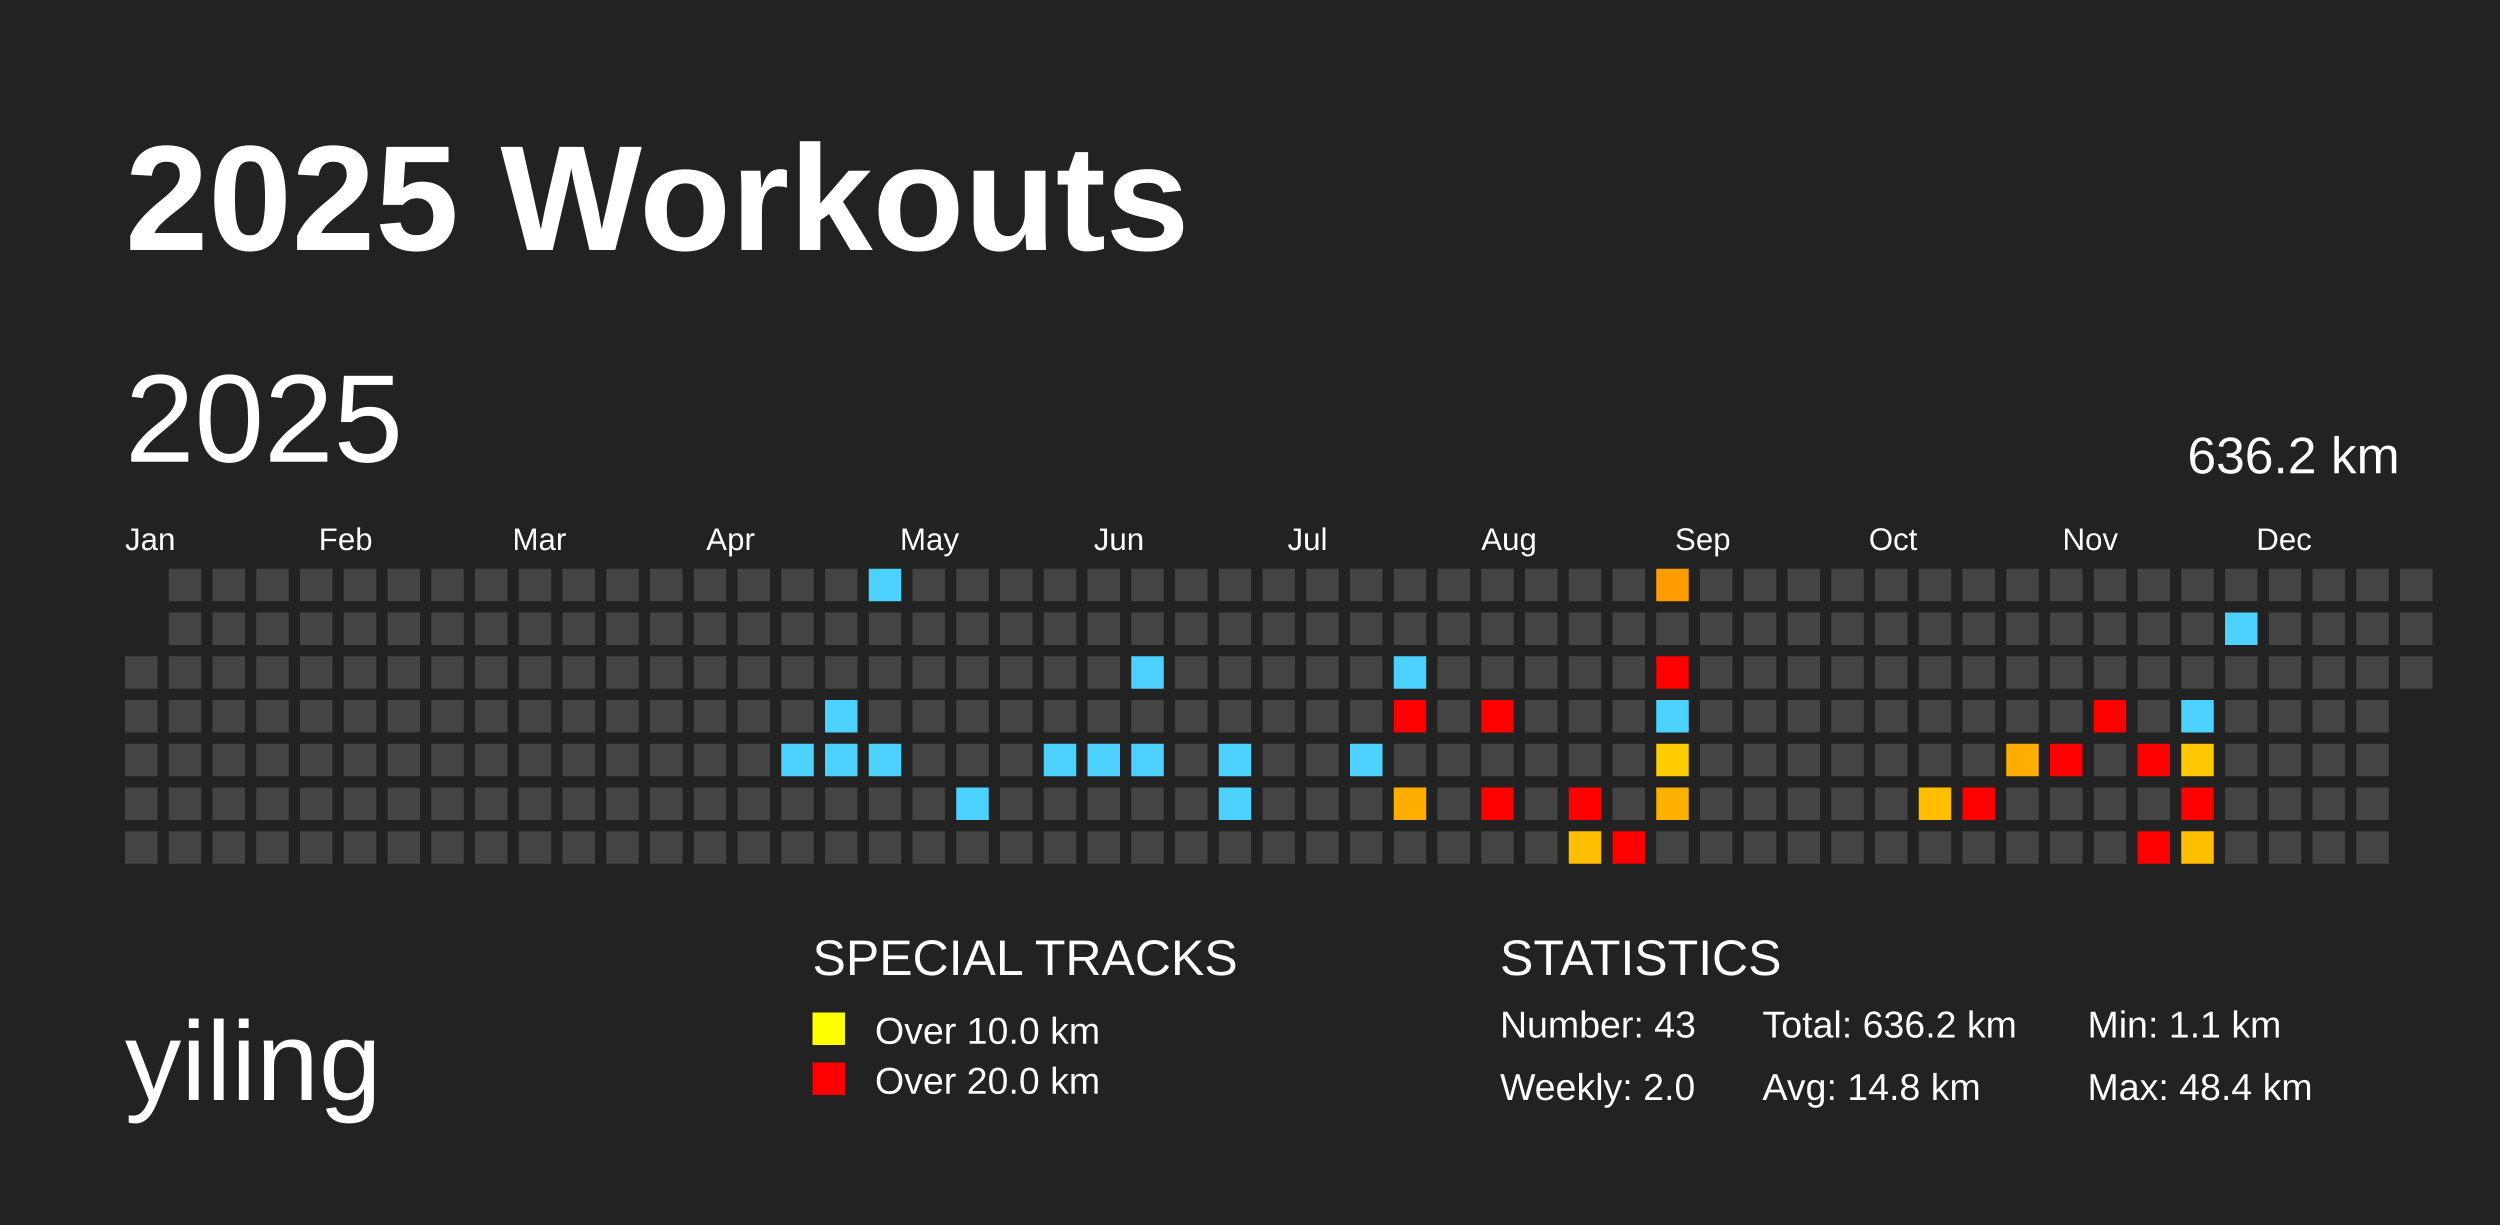
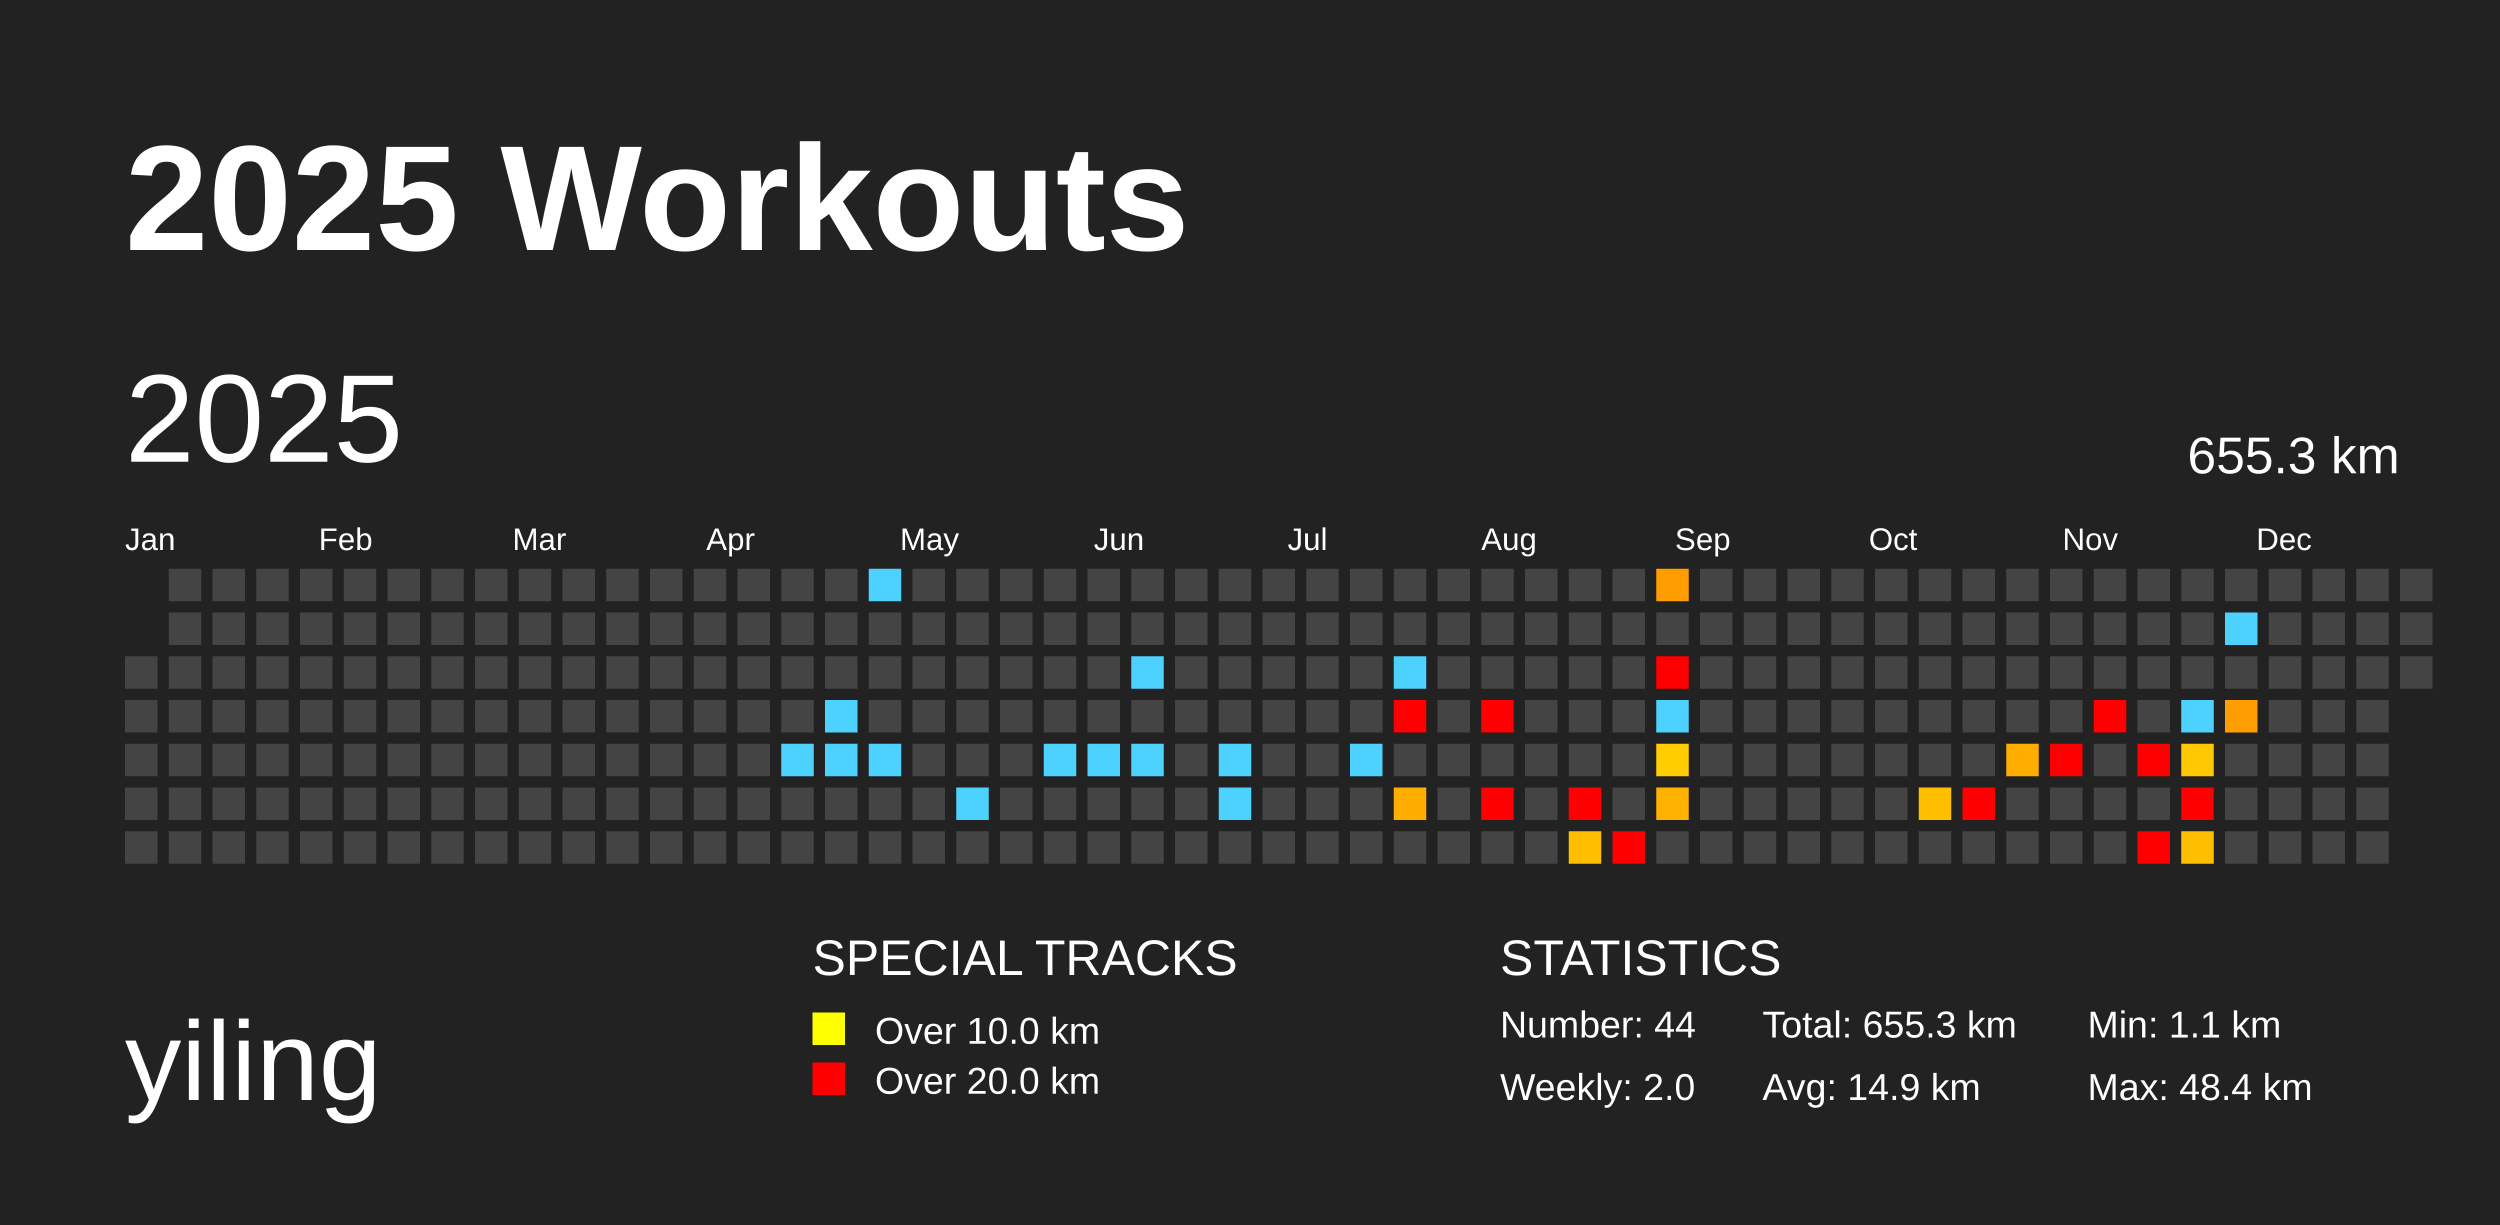
<svg xmlns="http://www.w3.org/2000/svg" baseProfile="full" height="98mm" version="1.1" viewBox="0,0,200,98" width="200mm">
  <defs />
  <rect fill="#222222" height="98" width="200" x="0" y="0" />
  <text fill="#FFFFFF" style="font-size:12px; font-family:Arial; font-weight:bold;" x="10" y="20">2025 Workouts</text>
  <text fill="#FFFFFF" style="font-size:9px; font-family:Arial" x="10" y="88">yiling</text>
  <text fill="#FFFFFF" style="font-size:4px; font-family:Arial" x="65" y="78">SPECIAL TRACKS</text>
  <rect fill="yellow" height="2.6" width="2.6" x="65" y="81" />
  <text fill="#FFFFFF" style="font-size:3px; font-family:Arial" x="70" y="83.5">Over 10.0 km</text>
  <rect fill="red" height="2.6" width="2.6" x="65" y="85" />
  <text fill="#FFFFFF" style="font-size:3px; font-family:Arial" x="70" y="87.5">Over 20.0 km</text>
  <text fill="#FFFFFF" style="font-size:4px; font-family:Arial" x="120" y="78">STATISTICS</text>
-   <text fill="#FFFFFF" style="font-size:3px; font-family:Arial" x="120" y="83">Number: 43</text>
+   <text fill="#FFFFFF" style="font-size:3px; font-family:Arial" x="120" y="83">Number: 44</text>
  <text fill="#FFFFFF" style="font-size:3px; font-family:Arial" x="120" y="88">Weekly: 2.0</text>
-   <text fill="#FFFFFF" style="font-size:3px; font-family:Arial" x="141" y="83">Total: 636.2 km</text>
-   <text fill="#FFFFFF" style="font-size:3px; font-family:Arial" x="141" y="88">Avg: 14.8 km</text>
+   <text fill="#FFFFFF" style="font-size:3px; font-family:Arial" x="141" y="83">Total: 655.3 km</text>
+   <text fill="#FFFFFF" style="font-size:3px; font-family:Arial" x="141" y="88">Avg: 14.9 km</text>
  <text fill="#FFFFFF" style="font-size:3px; font-family:Arial" x="167" y="83">Min: 1.1 km</text>
  <text fill="#FFFFFF" style="font-size:3px; font-family:Arial" x="167" y="88">Max: 48.4 km</text>
  <text dominant-baseline="hanging" fill="#FFFFFF" style="font-size:10.0px; font-family:Arial;" x="10" y="30">2025</text>
-   <text dominant-baseline="hanging" fill="#FFFFFF" style="font-size:4.125px; font-family:Arial;" x="175" y="35">636.2 km</text>
+   <text dominant-baseline="hanging" fill="#FFFFFF" style="font-size:4.125px; font-family:Arial;" x="175" y="35">655.3 km</text>
  <text fill="#FFFFFF" style="font-size:2.5px; font-family:Arial" x="10.0" y="44">Jan</text>
  <text fill="#FFFFFF" style="font-size:2.5px; font-family:Arial" x="25.5" y="44">Feb</text>
  <text fill="#FFFFFF" style="font-size:2.5px; font-family:Arial" x="41.0" y="44">Mar</text>
  <text fill="#FFFFFF" style="font-size:2.5px; font-family:Arial" x="56.5" y="44">Apr</text>
  <text fill="#FFFFFF" style="font-size:2.5px; font-family:Arial" x="72.0" y="44">May</text>
  <text fill="#FFFFFF" style="font-size:2.5px; font-family:Arial" x="87.5" y="44">Jun</text>
  <text fill="#FFFFFF" style="font-size:2.5px; font-family:Arial" x="103.0" y="44">Jul</text>
  <text fill="#FFFFFF" style="font-size:2.5px; font-family:Arial" x="118.5" y="44">Aug</text>
  <text fill="#FFFFFF" style="font-size:2.5px; font-family:Arial" x="134.0" y="44">Sep</text>
  <text fill="#FFFFFF" style="font-size:2.5px; font-family:Arial" x="149.5" y="44">Oct</text>
  <text fill="#FFFFFF" style="font-size:2.5px; font-family:Arial" x="165.0" y="44">Nov</text>
  <text fill="#FFFFFF" style="font-size:2.5px; font-family:Arial" x="180.5" y="44">Dec</text>
  <rect fill="#444444" height="2.6" width="2.6" x="10.0" y="52.5" />
  <rect fill="#444444" height="2.6" width="2.6" x="10.0" y="56.0" />
  <rect fill="#444444" height="2.6" width="2.6" x="10.0" y="59.5" />
  <rect fill="#444444" height="2.6" width="2.6" x="10.0" y="63.0" />
  <rect fill="#444444" height="2.6" width="2.6" x="10.0" y="66.5" />
  <rect fill="#444444" height="2.6" width="2.6" x="13.5" y="45.5" />
  <rect fill="#444444" height="2.6" width="2.6" x="13.5" y="49.0" />
  <rect fill="#444444" height="2.6" width="2.6" x="13.5" y="52.5" />
  <rect fill="#444444" height="2.6" width="2.6" x="13.5" y="56.0" />
  <rect fill="#444444" height="2.6" width="2.6" x="13.5" y="59.5" />
  <rect fill="#444444" height="2.6" width="2.6" x="13.5" y="63.0" />
  <rect fill="#444444" height="2.6" width="2.6" x="13.5" y="66.5" />
  <rect fill="#444444" height="2.6" width="2.6" x="17.0" y="45.5" />
  <rect fill="#444444" height="2.6" width="2.6" x="17.0" y="49.0" />
  <rect fill="#444444" height="2.6" width="2.6" x="17.0" y="52.5" />
  <rect fill="#444444" height="2.6" width="2.6" x="17.0" y="56.0" />
  <rect fill="#444444" height="2.6" width="2.6" x="17.0" y="59.5" />
  <rect fill="#444444" height="2.6" width="2.6" x="17.0" y="63.0" />
  <rect fill="#444444" height="2.6" width="2.6" x="17.0" y="66.5" />
  <rect fill="#444444" height="2.6" width="2.6" x="20.5" y="45.5" />
  <rect fill="#444444" height="2.6" width="2.6" x="20.5" y="49.0" />
  <rect fill="#444444" height="2.6" width="2.6" x="20.5" y="52.5" />
  <rect fill="#444444" height="2.6" width="2.6" x="20.5" y="56.0" />
  <rect fill="#444444" height="2.6" width="2.6" x="20.5" y="59.5" />
  <rect fill="#444444" height="2.6" width="2.6" x="20.5" y="63.0" />
  <rect fill="#444444" height="2.6" width="2.6" x="20.5" y="66.5" />
  <rect fill="#444444" height="2.6" width="2.6" x="24.0" y="45.5" />
  <rect fill="#444444" height="2.6" width="2.6" x="24.0" y="49.0" />
  <rect fill="#444444" height="2.6" width="2.6" x="24.0" y="52.5" />
  <rect fill="#444444" height="2.6" width="2.6" x="24.0" y="56.0" />
  <rect fill="#444444" height="2.6" width="2.6" x="24.0" y="59.5" />
  <rect fill="#444444" height="2.6" width="2.6" x="24.0" y="63.0" />
  <rect fill="#444444" height="2.6" width="2.6" x="24.0" y="66.5" />
  <rect fill="#444444" height="2.6" width="2.6" x="27.5" y="45.5" />
  <rect fill="#444444" height="2.6" width="2.6" x="27.5" y="49.0" />
  <rect fill="#444444" height="2.6" width="2.6" x="27.5" y="52.5" />
  <rect fill="#444444" height="2.6" width="2.6" x="27.5" y="56.0" />
  <rect fill="#444444" height="2.6" width="2.6" x="27.5" y="59.5" />
  <rect fill="#444444" height="2.6" width="2.6" x="27.5" y="63.0" />
  <rect fill="#444444" height="2.6" width="2.6" x="27.5" y="66.5" />
  <rect fill="#444444" height="2.6" width="2.6" x="31.0" y="45.5" />
  <rect fill="#444444" height="2.6" width="2.6" x="31.0" y="49.0" />
  <rect fill="#444444" height="2.6" width="2.6" x="31.0" y="52.5" />
  <rect fill="#444444" height="2.6" width="2.6" x="31.0" y="56.0" />
  <rect fill="#444444" height="2.6" width="2.6" x="31.0" y="59.5" />
  <rect fill="#444444" height="2.6" width="2.6" x="31.0" y="63.0" />
  <rect fill="#444444" height="2.6" width="2.6" x="31.0" y="66.5" />
  <rect fill="#444444" height="2.6" width="2.6" x="34.5" y="45.5" />
  <rect fill="#444444" height="2.6" width="2.6" x="34.5" y="49.0" />
  <rect fill="#444444" height="2.6" width="2.6" x="34.5" y="52.5" />
  <rect fill="#444444" height="2.6" width="2.6" x="34.5" y="56.0" />
  <rect fill="#444444" height="2.6" width="2.6" x="34.5" y="59.5" />
  <rect fill="#444444" height="2.6" width="2.6" x="34.5" y="63.0" />
  <rect fill="#444444" height="2.6" width="2.6" x="34.5" y="66.5" />
  <rect fill="#444444" height="2.6" width="2.6" x="38.0" y="45.5" />
  <rect fill="#444444" height="2.6" width="2.6" x="38.0" y="49.0" />
  <rect fill="#444444" height="2.6" width="2.6" x="38.0" y="52.5" />
  <rect fill="#444444" height="2.6" width="2.6" x="38.0" y="56.0" />
  <rect fill="#444444" height="2.6" width="2.6" x="38.0" y="59.5" />
  <rect fill="#444444" height="2.6" width="2.6" x="38.0" y="63.0" />
  <rect fill="#444444" height="2.6" width="2.6" x="38.0" y="66.5" />
  <rect fill="#444444" height="2.6" width="2.6" x="41.5" y="45.5" />
  <rect fill="#444444" height="2.6" width="2.6" x="41.5" y="49.0" />
  <rect fill="#444444" height="2.6" width="2.6" x="41.5" y="52.5" />
  <rect fill="#444444" height="2.6" width="2.6" x="41.5" y="56.0" />
  <rect fill="#444444" height="2.6" width="2.6" x="41.5" y="59.5" />
  <rect fill="#444444" height="2.6" width="2.6" x="41.5" y="63.0" />
  <rect fill="#444444" height="2.6" width="2.6" x="41.5" y="66.5" />
  <rect fill="#444444" height="2.6" width="2.6" x="45.0" y="45.5" />
  <rect fill="#444444" height="2.6" width="2.6" x="45.0" y="49.0" />
  <rect fill="#444444" height="2.6" width="2.6" x="45.0" y="52.5" />
  <rect fill="#444444" height="2.6" width="2.6" x="45.0" y="56.0" />
  <rect fill="#444444" height="2.6" width="2.6" x="45.0" y="59.5" />
  <rect fill="#444444" height="2.6" width="2.6" x="45.0" y="63.0" />
  <rect fill="#444444" height="2.6" width="2.6" x="45.0" y="66.5" />
  <rect fill="#444444" height="2.6" width="2.6" x="48.5" y="45.5" />
  <rect fill="#444444" height="2.6" width="2.6" x="48.5" y="49.0" />
  <rect fill="#444444" height="2.6" width="2.6" x="48.5" y="52.5" />
  <rect fill="#444444" height="2.6" width="2.6" x="48.5" y="56.0" />
  <rect fill="#444444" height="2.6" width="2.6" x="48.5" y="59.5" />
  <rect fill="#444444" height="2.6" width="2.6" x="48.5" y="63.0" />
  <rect fill="#444444" height="2.6" width="2.6" x="48.5" y="66.5" />
  <rect fill="#444444" height="2.6" width="2.6" x="52.0" y="45.5" />
  <rect fill="#444444" height="2.6" width="2.6" x="52.0" y="49.0" />
  <rect fill="#444444" height="2.6" width="2.6" x="52.0" y="52.5" />
  <rect fill="#444444" height="2.6" width="2.6" x="52.0" y="56.0" />
  <rect fill="#444444" height="2.6" width="2.6" x="52.0" y="59.5" />
  <rect fill="#444444" height="2.6" width="2.6" x="52.0" y="63.0" />
  <rect fill="#444444" height="2.6" width="2.6" x="52.0" y="66.5" />
  <rect fill="#444444" height="2.6" width="2.6" x="55.5" y="45.5" />
  <rect fill="#444444" height="2.6" width="2.6" x="55.5" y="49.0" />
  <rect fill="#444444" height="2.6" width="2.6" x="55.5" y="52.5" />
  <rect fill="#444444" height="2.6" width="2.6" x="55.5" y="56.0" />
  <rect fill="#444444" height="2.6" width="2.6" x="55.5" y="59.5" />
  <rect fill="#444444" height="2.6" width="2.6" x="55.5" y="63.0" />
  <rect fill="#444444" height="2.6" width="2.6" x="55.5" y="66.5" />
  <rect fill="#444444" height="2.6" width="2.6" x="59.0" y="45.5" />
  <rect fill="#444444" height="2.6" width="2.6" x="59.0" y="49.0" />
  <rect fill="#444444" height="2.6" width="2.6" x="59.0" y="52.5" />
  <rect fill="#444444" height="2.6" width="2.6" x="59.0" y="56.0" />
  <rect fill="#444444" height="2.6" width="2.6" x="59.0" y="59.5" />
  <rect fill="#444444" height="2.6" width="2.6" x="59.0" y="63.0" />
  <rect fill="#444444" height="2.6" width="2.6" x="59.0" y="66.5" />
  <rect fill="#444444" height="2.6" width="2.6" x="62.5" y="45.5" />
  <rect fill="#444444" height="2.6" width="2.6" x="62.5" y="49.0" />
  <rect fill="#444444" height="2.6" width="2.6" x="62.5" y="52.5" />
  <rect fill="#444444" height="2.6" width="2.6" x="62.5" y="56.0" />
  <rect fill="#4dd2ff" height="2.6" width="2.6" x="62.5" y="59.5" />
  <rect fill="#444444" height="2.6" width="2.6" x="62.5" y="63.0" />
  <rect fill="#444444" height="2.6" width="2.6" x="62.5" y="66.5" />
  <rect fill="#444444" height="2.6" width="2.6" x="66.0" y="45.5" />
  <rect fill="#444444" height="2.6" width="2.6" x="66.0" y="49.0" />
  <rect fill="#444444" height="2.6" width="2.6" x="66.0" y="52.5" />
  <rect fill="#4dd2ff" height="2.6" width="2.6" x="66.0" y="56.0" />
  <rect fill="#4dd2ff" height="2.6" width="2.6" x="66.0" y="59.5" />
  <rect fill="#444444" height="2.6" width="2.6" x="66.0" y="63.0" />
  <rect fill="#444444" height="2.6" width="2.6" x="66.0" y="66.5" />
  <rect fill="#4dd2ff" height="2.6" width="2.6" x="69.5" y="45.5" />
  <rect fill="#444444" height="2.6" width="2.6" x="69.5" y="49.0" />
  <rect fill="#444444" height="2.6" width="2.6" x="69.5" y="52.5" />
  <rect fill="#444444" height="2.6" width="2.6" x="69.5" y="56.0" />
  <rect fill="#4dd2ff" height="2.6" width="2.6" x="69.5" y="59.5" />
  <rect fill="#444444" height="2.6" width="2.6" x="69.5" y="63.0" />
  <rect fill="#444444" height="2.6" width="2.6" x="69.5" y="66.5" />
  <rect fill="#444444" height="2.6" width="2.6" x="73.0" y="45.5" />
  <rect fill="#444444" height="2.6" width="2.6" x="73.0" y="49.0" />
  <rect fill="#444444" height="2.6" width="2.6" x="73.0" y="52.5" />
  <rect fill="#444444" height="2.6" width="2.6" x="73.0" y="56.0" />
  <rect fill="#444444" height="2.6" width="2.6" x="73.0" y="59.5" />
  <rect fill="#444444" height="2.6" width="2.6" x="73.0" y="63.0" />
  <rect fill="#444444" height="2.6" width="2.6" x="73.0" y="66.5" />
  <rect fill="#444444" height="2.6" width="2.6" x="76.5" y="45.5" />
  <rect fill="#444444" height="2.6" width="2.6" x="76.5" y="49.0" />
  <rect fill="#444444" height="2.6" width="2.6" x="76.5" y="52.5" />
  <rect fill="#444444" height="2.6" width="2.6" x="76.5" y="56.0" />
  <rect fill="#444444" height="2.6" width="2.6" x="76.5" y="59.5" />
  <rect fill="#4dd2ff" height="2.6" width="2.6" x="76.5" y="63.0" />
  <rect fill="#444444" height="2.6" width="2.6" x="76.5" y="66.5" />
  <rect fill="#444444" height="2.6" width="2.6" x="80.0" y="45.5" />
  <rect fill="#444444" height="2.6" width="2.6" x="80.0" y="49.0" />
  <rect fill="#444444" height="2.6" width="2.6" x="80.0" y="52.5" />
  <rect fill="#444444" height="2.6" width="2.6" x="80.0" y="56.0" />
  <rect fill="#444444" height="2.6" width="2.6" x="80.0" y="59.5" />
  <rect fill="#444444" height="2.6" width="2.6" x="80.0" y="63.0" />
  <rect fill="#444444" height="2.6" width="2.6" x="80.0" y="66.5" />
  <rect fill="#444444" height="2.6" width="2.6" x="83.5" y="45.5" />
  <rect fill="#444444" height="2.6" width="2.6" x="83.5" y="49.0" />
  <rect fill="#444444" height="2.6" width="2.6" x="83.5" y="52.5" />
  <rect fill="#444444" height="2.6" width="2.6" x="83.5" y="56.0" />
  <rect fill="#4dd2ff" height="2.6" width="2.6" x="83.5" y="59.5" />
  <rect fill="#444444" height="2.6" width="2.6" x="83.5" y="63.0" />
  <rect fill="#444444" height="2.6" width="2.6" x="83.5" y="66.5" />
  <rect fill="#444444" height="2.6" width="2.6" x="87.0" y="45.5" />
  <rect fill="#444444" height="2.6" width="2.6" x="87.0" y="49.0" />
  <rect fill="#444444" height="2.6" width="2.6" x="87.0" y="52.5" />
  <rect fill="#444444" height="2.6" width="2.6" x="87.0" y="56.0" />
  <rect fill="#4dd2ff" height="2.6" width="2.6" x="87.0" y="59.5" />
  <rect fill="#444444" height="2.6" width="2.6" x="87.0" y="63.0" />
  <rect fill="#444444" height="2.6" width="2.6" x="87.0" y="66.5" />
  <rect fill="#444444" height="2.6" width="2.6" x="90.5" y="45.5" />
  <rect fill="#444444" height="2.6" width="2.6" x="90.5" y="49.0" />
  <rect fill="#4dd2ff" height="2.6" width="2.6" x="90.5" y="52.5" />
  <rect fill="#444444" height="2.6" width="2.6" x="90.5" y="56.0" />
  <rect fill="#4dd2ff" height="2.6" width="2.6" x="90.5" y="59.5" />
  <rect fill="#444444" height="2.6" width="2.6" x="90.5" y="63.0" />
  <rect fill="#444444" height="2.6" width="2.6" x="90.5" y="66.5" />
  <rect fill="#444444" height="2.6" width="2.6" x="94.0" y="45.5" />
  <rect fill="#444444" height="2.6" width="2.6" x="94.0" y="49.0" />
  <rect fill="#444444" height="2.6" width="2.6" x="94.0" y="52.5" />
  <rect fill="#444444" height="2.6" width="2.6" x="94.0" y="56.0" />
  <rect fill="#444444" height="2.6" width="2.6" x="94.0" y="59.5" />
  <rect fill="#444444" height="2.6" width="2.6" x="94.0" y="63.0" />
  <rect fill="#444444" height="2.6" width="2.6" x="94.0" y="66.5" />
  <rect fill="#444444" height="2.6" width="2.6" x="97.5" y="45.5" />
  <rect fill="#444444" height="2.6" width="2.6" x="97.5" y="49.0" />
  <rect fill="#444444" height="2.6" width="2.6" x="97.5" y="52.5" />
  <rect fill="#444444" height="2.6" width="2.6" x="97.5" y="56.0" />
  <rect fill="#4dd2ff" height="2.6" width="2.6" x="97.5" y="59.5" />
  <rect fill="#4dd2ff" height="2.6" width="2.6" x="97.5" y="63.0" />
  <rect fill="#444444" height="2.6" width="2.6" x="97.5" y="66.5" />
  <rect fill="#444444" height="2.6" width="2.6" x="101.0" y="45.5" />
  <rect fill="#444444" height="2.6" width="2.6" x="101.0" y="49.0" />
  <rect fill="#444444" height="2.6" width="2.6" x="101.0" y="52.5" />
  <rect fill="#444444" height="2.6" width="2.6" x="101.0" y="56.0" />
  <rect fill="#444444" height="2.6" width="2.6" x="101.0" y="59.5" />
  <rect fill="#444444" height="2.6" width="2.6" x="101.0" y="63.0" />
  <rect fill="#444444" height="2.6" width="2.6" x="101.0" y="66.5" />
  <rect fill="#444444" height="2.6" width="2.6" x="104.5" y="45.5" />
  <rect fill="#444444" height="2.6" width="2.6" x="104.5" y="49.0" />
  <rect fill="#444444" height="2.6" width="2.6" x="104.5" y="52.5" />
  <rect fill="#444444" height="2.6" width="2.6" x="104.5" y="56.0" />
  <rect fill="#444444" height="2.6" width="2.6" x="104.5" y="59.5" />
  <rect fill="#444444" height="2.6" width="2.6" x="104.5" y="63.0" />
  <rect fill="#444444" height="2.6" width="2.6" x="104.5" y="66.5" />
  <rect fill="#444444" height="2.6" width="2.6" x="108.0" y="45.5" />
  <rect fill="#444444" height="2.6" width="2.6" x="108.0" y="49.0" />
  <rect fill="#444444" height="2.6" width="2.6" x="108.0" y="52.5" />
  <rect fill="#444444" height="2.6" width="2.6" x="108.0" y="56.0" />
  <rect fill="#4dd2ff" height="2.6" width="2.6" x="108.0" y="59.5" />
  <rect fill="#444444" height="2.6" width="2.6" x="108.0" y="63.0" />
  <rect fill="#444444" height="2.6" width="2.6" x="108.0" y="66.5" />
  <rect fill="#444444" height="2.6" width="2.6" x="111.5" y="45.5" />
  <rect fill="#444444" height="2.6" width="2.6" x="111.5" y="49.0" />
  <rect fill="#4dd2ff" height="2.6" width="2.6" x="111.5" y="52.5" />
  <rect fill="red" height="2.6" width="2.6" x="111.5" y="56.0" />
  <rect fill="#444444" height="2.6" width="2.6" x="111.5" y="59.5" />
  <rect fill="#ffad00" height="2.6" width="2.6" x="111.5" y="63.0" />
  <rect fill="#444444" height="2.6" width="2.6" x="111.5" y="66.5" />
  <rect fill="#444444" height="2.6" width="2.6" x="115.0" y="45.5" />
  <rect fill="#444444" height="2.6" width="2.6" x="115.0" y="49.0" />
  <rect fill="#444444" height="2.6" width="2.6" x="115.0" y="52.5" />
  <rect fill="#444444" height="2.6" width="2.6" x="115.0" y="56.0" />
  <rect fill="#444444" height="2.6" width="2.6" x="115.0" y="59.5" />
  <rect fill="#444444" height="2.6" width="2.6" x="115.0" y="63.0" />
  <rect fill="#444444" height="2.6" width="2.6" x="115.0" y="66.5" />
  <rect fill="#444444" height="2.6" width="2.6" x="118.5" y="45.5" />
  <rect fill="#444444" height="2.6" width="2.6" x="118.5" y="49.0" />
  <rect fill="#444444" height="2.6" width="2.6" x="118.5" y="52.5" />
  <rect fill="red" height="2.6" width="2.6" x="118.5" y="56.0" />
  <rect fill="#444444" height="2.6" width="2.6" x="118.5" y="59.5" />
  <rect fill="red" height="2.6" width="2.6" x="118.5" y="63.0" />
  <rect fill="#444444" height="2.6" width="2.6" x="118.5" y="66.5" />
  <rect fill="#444444" height="2.6" width="2.6" x="122.0" y="45.5" />
  <rect fill="#444444" height="2.6" width="2.6" x="122.0" y="49.0" />
  <rect fill="#444444" height="2.6" width="2.6" x="122.0" y="52.5" />
  <rect fill="#444444" height="2.6" width="2.6" x="122.0" y="56.0" />
  <rect fill="#444444" height="2.6" width="2.6" x="122.0" y="59.5" />
  <rect fill="#444444" height="2.6" width="2.6" x="122.0" y="63.0" />
  <rect fill="#444444" height="2.6" width="2.6" x="122.0" y="66.5" />
  <rect fill="#444444" height="2.6" width="2.6" x="125.5" y="45.5" />
  <rect fill="#444444" height="2.6" width="2.6" x="125.5" y="49.0" />
  <rect fill="#444444" height="2.6" width="2.6" x="125.5" y="52.5" />
  <rect fill="#444444" height="2.6" width="2.6" x="125.5" y="56.0" />
  <rect fill="#444444" height="2.6" width="2.6" x="125.5" y="59.5" />
  <rect fill="red" height="2.6" width="2.6" x="125.5" y="63.0" />
  <rect fill="#ffbf00" height="2.6" width="2.6" x="125.5" y="66.5" />
  <rect fill="#444444" height="2.6" width="2.6" x="129.0" y="45.5" />
  <rect fill="#444444" height="2.6" width="2.6" x="129.0" y="49.0" />
  <rect fill="#444444" height="2.6" width="2.6" x="129.0" y="52.5" />
  <rect fill="#444444" height="2.6" width="2.6" x="129.0" y="56.0" />
  <rect fill="#444444" height="2.6" width="2.6" x="129.0" y="59.5" />
  <rect fill="#444444" height="2.6" width="2.6" x="129.0" y="63.0" />
  <rect fill="red" height="2.6" width="2.6" x="129.0" y="66.5" />
  <rect fill="#ff9d00" height="2.6" width="2.6" x="132.5" y="45.5" />
  <rect fill="#444444" height="2.6" width="2.6" x="132.5" y="49.0" />
  <rect fill="red" height="2.6" width="2.6" x="132.5" y="52.5" />
  <rect fill="#4dd2ff" height="2.6" width="2.6" x="132.5" y="56.0" />
  <rect fill="#ffcd00" height="2.6" width="2.6" x="132.5" y="59.5" />
  <rect fill="#ffb100" height="2.6" width="2.6" x="132.5" y="63.0" />
  <rect fill="#444444" height="2.6" width="2.6" x="132.5" y="66.5" />
  <rect fill="#444444" height="2.6" width="2.6" x="136.0" y="45.5" />
  <rect fill="#444444" height="2.6" width="2.6" x="136.0" y="49.0" />
  <rect fill="#444444" height="2.6" width="2.6" x="136.0" y="52.5" />
  <rect fill="#444444" height="2.6" width="2.6" x="136.0" y="56.0" />
  <rect fill="#444444" height="2.6" width="2.6" x="136.0" y="59.5" />
  <rect fill="#444444" height="2.6" width="2.6" x="136.0" y="63.0" />
  <rect fill="#444444" height="2.6" width="2.6" x="136.0" y="66.5" />
  <rect fill="#444444" height="2.6" width="2.6" x="139.5" y="45.5" />
  <rect fill="#444444" height="2.6" width="2.6" x="139.5" y="49.0" />
  <rect fill="#444444" height="2.6" width="2.6" x="139.5" y="52.5" />
  <rect fill="#444444" height="2.6" width="2.6" x="139.5" y="56.0" />
  <rect fill="#444444" height="2.6" width="2.6" x="139.5" y="59.5" />
  <rect fill="#444444" height="2.6" width="2.6" x="139.5" y="63.0" />
  <rect fill="#444444" height="2.6" width="2.6" x="139.5" y="66.5" />
  <rect fill="#444444" height="2.6" width="2.6" x="143.0" y="45.5" />
  <rect fill="#444444" height="2.6" width="2.6" x="143.0" y="49.0" />
  <rect fill="#444444" height="2.6" width="2.6" x="143.0" y="52.5" />
  <rect fill="#444444" height="2.6" width="2.6" x="143.0" y="56.0" />
  <rect fill="#444444" height="2.6" width="2.6" x="143.0" y="59.5" />
  <rect fill="#444444" height="2.6" width="2.6" x="143.0" y="63.0" />
  <rect fill="#444444" height="2.6" width="2.6" x="143.0" y="66.5" />
  <rect fill="#444444" height="2.6" width="2.6" x="146.5" y="45.5" />
  <rect fill="#444444" height="2.6" width="2.6" x="146.5" y="49.0" />
  <rect fill="#444444" height="2.6" width="2.6" x="146.5" y="52.5" />
  <rect fill="#444444" height="2.6" width="2.6" x="146.5" y="56.0" />
  <rect fill="#444444" height="2.6" width="2.6" x="146.5" y="59.5" />
  <rect fill="#444444" height="2.6" width="2.6" x="146.5" y="63.0" />
  <rect fill="#444444" height="2.6" width="2.6" x="146.5" y="66.5" />
  <rect fill="#444444" height="2.6" width="2.6" x="150.0" y="45.5" />
  <rect fill="#444444" height="2.6" width="2.6" x="150.0" y="49.0" />
  <rect fill="#444444" height="2.6" width="2.6" x="150.0" y="52.5" />
  <rect fill="#444444" height="2.6" width="2.6" x="150.0" y="56.0" />
  <rect fill="#444444" height="2.6" width="2.6" x="150.0" y="59.5" />
  <rect fill="#444444" height="2.6" width="2.6" x="150.0" y="63.0" />
  <rect fill="#444444" height="2.6" width="2.6" x="150.0" y="66.5" />
  <rect fill="#444444" height="2.6" width="2.6" x="153.5" y="45.5" />
  <rect fill="#444444" height="2.6" width="2.6" x="153.5" y="49.0" />
  <rect fill="#444444" height="2.6" width="2.6" x="153.5" y="52.5" />
  <rect fill="#444444" height="2.6" width="2.6" x="153.5" y="56.0" />
  <rect fill="#444444" height="2.6" width="2.6" x="153.5" y="59.5" />
  <rect fill="#ffbf00" height="2.6" width="2.6" x="153.5" y="63.0" />
  <rect fill="#444444" height="2.6" width="2.6" x="153.5" y="66.5" />
  <rect fill="#444444" height="2.6" width="2.6" x="157.0" y="45.5" />
  <rect fill="#444444" height="2.6" width="2.6" x="157.0" y="49.0" />
  <rect fill="#444444" height="2.6" width="2.6" x="157.0" y="52.5" />
  <rect fill="#444444" height="2.6" width="2.6" x="157.0" y="56.0" />
  <rect fill="#444444" height="2.6" width="2.6" x="157.0" y="59.5" />
  <rect fill="red" height="2.6" width="2.6" x="157.0" y="63.0" />
  <rect fill="#444444" height="2.6" width="2.6" x="157.0" y="66.5" />
  <rect fill="#444444" height="2.6" width="2.6" x="160.5" y="45.5" />
  <rect fill="#444444" height="2.6" width="2.6" x="160.5" y="49.0" />
  <rect fill="#444444" height="2.6" width="2.6" x="160.5" y="52.5" />
  <rect fill="#444444" height="2.6" width="2.6" x="160.5" y="56.0" />
  <rect fill="#ffae00" height="2.6" width="2.6" x="160.5" y="59.5" />
  <rect fill="#444444" height="2.6" width="2.6" x="160.5" y="63.0" />
  <rect fill="#444444" height="2.6" width="2.6" x="160.5" y="66.5" />
  <rect fill="#444444" height="2.6" width="2.6" x="164.0" y="45.5" />
  <rect fill="#444444" height="2.6" width="2.6" x="164.0" y="49.0" />
  <rect fill="#444444" height="2.6" width="2.6" x="164.0" y="52.5" />
  <rect fill="#444444" height="2.6" width="2.6" x="164.0" y="56.0" />
  <rect fill="red" height="2.6" width="2.6" x="164.0" y="59.5" />
  <rect fill="#444444" height="2.6" width="2.6" x="164.0" y="63.0" />
  <rect fill="#444444" height="2.6" width="2.6" x="164.0" y="66.5" />
  <rect fill="#444444" height="2.6" width="2.6" x="167.5" y="45.5" />
  <rect fill="#444444" height="2.6" width="2.6" x="167.5" y="49.0" />
  <rect fill="#444444" height="2.6" width="2.6" x="167.5" y="52.5" />
  <rect fill="red" height="2.6" width="2.6" x="167.5" y="56.0" />
  <rect fill="#444444" height="2.6" width="2.6" x="167.5" y="59.5" />
  <rect fill="#444444" height="2.6" width="2.6" x="167.5" y="63.0" />
  <rect fill="#444444" height="2.6" width="2.6" x="167.5" y="66.5" />
  <rect fill="#444444" height="2.6" width="2.6" x="171.0" y="45.5" />
  <rect fill="#444444" height="2.6" width="2.6" x="171.0" y="49.0" />
  <rect fill="#444444" height="2.6" width="2.6" x="171.0" y="52.5" />
  <rect fill="#444444" height="2.6" width="2.6" x="171.0" y="56.0" />
  <rect fill="red" height="2.6" width="2.6" x="171.0" y="59.5" />
  <rect fill="#444444" height="2.6" width="2.6" x="171.0" y="63.0" />
  <rect fill="red" height="2.6" width="2.6" x="171.0" y="66.5" />
  <rect fill="#444444" height="2.6" width="2.6" x="174.5" y="45.5" />
  <rect fill="#444444" height="2.6" width="2.6" x="174.5" y="49.0" />
  <rect fill="#444444" height="2.6" width="2.6" x="174.5" y="52.5" />
  <rect fill="#4dd2ff" height="2.6" width="2.6" x="174.5" y="56.0" />
  <rect fill="#ffc800" height="2.6" width="2.6" x="174.5" y="59.5" />
  <rect fill="red" height="2.6" width="2.6" x="174.5" y="63.0" />
  <rect fill="#ffbf00" height="2.6" width="2.6" x="174.5" y="66.5" />
  <rect fill="#444444" height="2.6" width="2.6" x="178.0" y="45.5" />
  <rect fill="#4dd2ff" height="2.6" width="2.6" x="178.0" y="49.0" />
  <rect fill="#444444" height="2.6" width="2.6" x="178.0" y="52.5" />
-   <rect fill="#444444" height="2.6" width="2.6" x="178.0" y="56.0" />
+   <rect fill="#ff9e00" height="2.6" width="2.6" x="178.0" y="56.0" />
  <rect fill="#444444" height="2.6" width="2.6" x="178.0" y="59.5" />
  <rect fill="#444444" height="2.6" width="2.6" x="178.0" y="63.0" />
  <rect fill="#444444" height="2.6" width="2.6" x="178.0" y="66.5" />
  <rect fill="#444444" height="2.6" width="2.6" x="181.5" y="45.5" />
  <rect fill="#444444" height="2.6" width="2.6" x="181.5" y="49.0" />
  <rect fill="#444444" height="2.6" width="2.6" x="181.5" y="52.5" />
  <rect fill="#444444" height="2.6" width="2.6" x="181.5" y="56.0" />
  <rect fill="#444444" height="2.6" width="2.6" x="181.5" y="59.5" />
  <rect fill="#444444" height="2.6" width="2.6" x="181.5" y="63.0" />
  <rect fill="#444444" height="2.6" width="2.6" x="181.5" y="66.5" />
  <rect fill="#444444" height="2.6" width="2.6" x="185.0" y="45.5" />
  <rect fill="#444444" height="2.6" width="2.6" x="185.0" y="49.0" />
  <rect fill="#444444" height="2.6" width="2.6" x="185.0" y="52.5" />
  <rect fill="#444444" height="2.6" width="2.6" x="185.0" y="56.0" />
  <rect fill="#444444" height="2.6" width="2.6" x="185.0" y="59.5" />
  <rect fill="#444444" height="2.6" width="2.6" x="185.0" y="63.0" />
  <rect fill="#444444" height="2.6" width="2.6" x="185.0" y="66.5" />
  <rect fill="#444444" height="2.6" width="2.6" x="188.5" y="45.5" />
  <rect fill="#444444" height="2.6" width="2.6" x="188.5" y="49.0" />
  <rect fill="#444444" height="2.6" width="2.6" x="188.5" y="52.5" />
  <rect fill="#444444" height="2.6" width="2.6" x="188.5" y="56.0" />
  <rect fill="#444444" height="2.6" width="2.6" x="188.5" y="59.5" />
  <rect fill="#444444" height="2.6" width="2.6" x="188.5" y="63.0" />
  <rect fill="#444444" height="2.6" width="2.6" x="188.5" y="66.5" />
  <rect fill="#444444" height="2.6" width="2.6" x="192.0" y="45.5" />
  <rect fill="#444444" height="2.6" width="2.6" x="192.0" y="49.0" />
  <rect fill="#444444" height="2.6" width="2.6" x="192.0" y="52.5" />
</svg>
